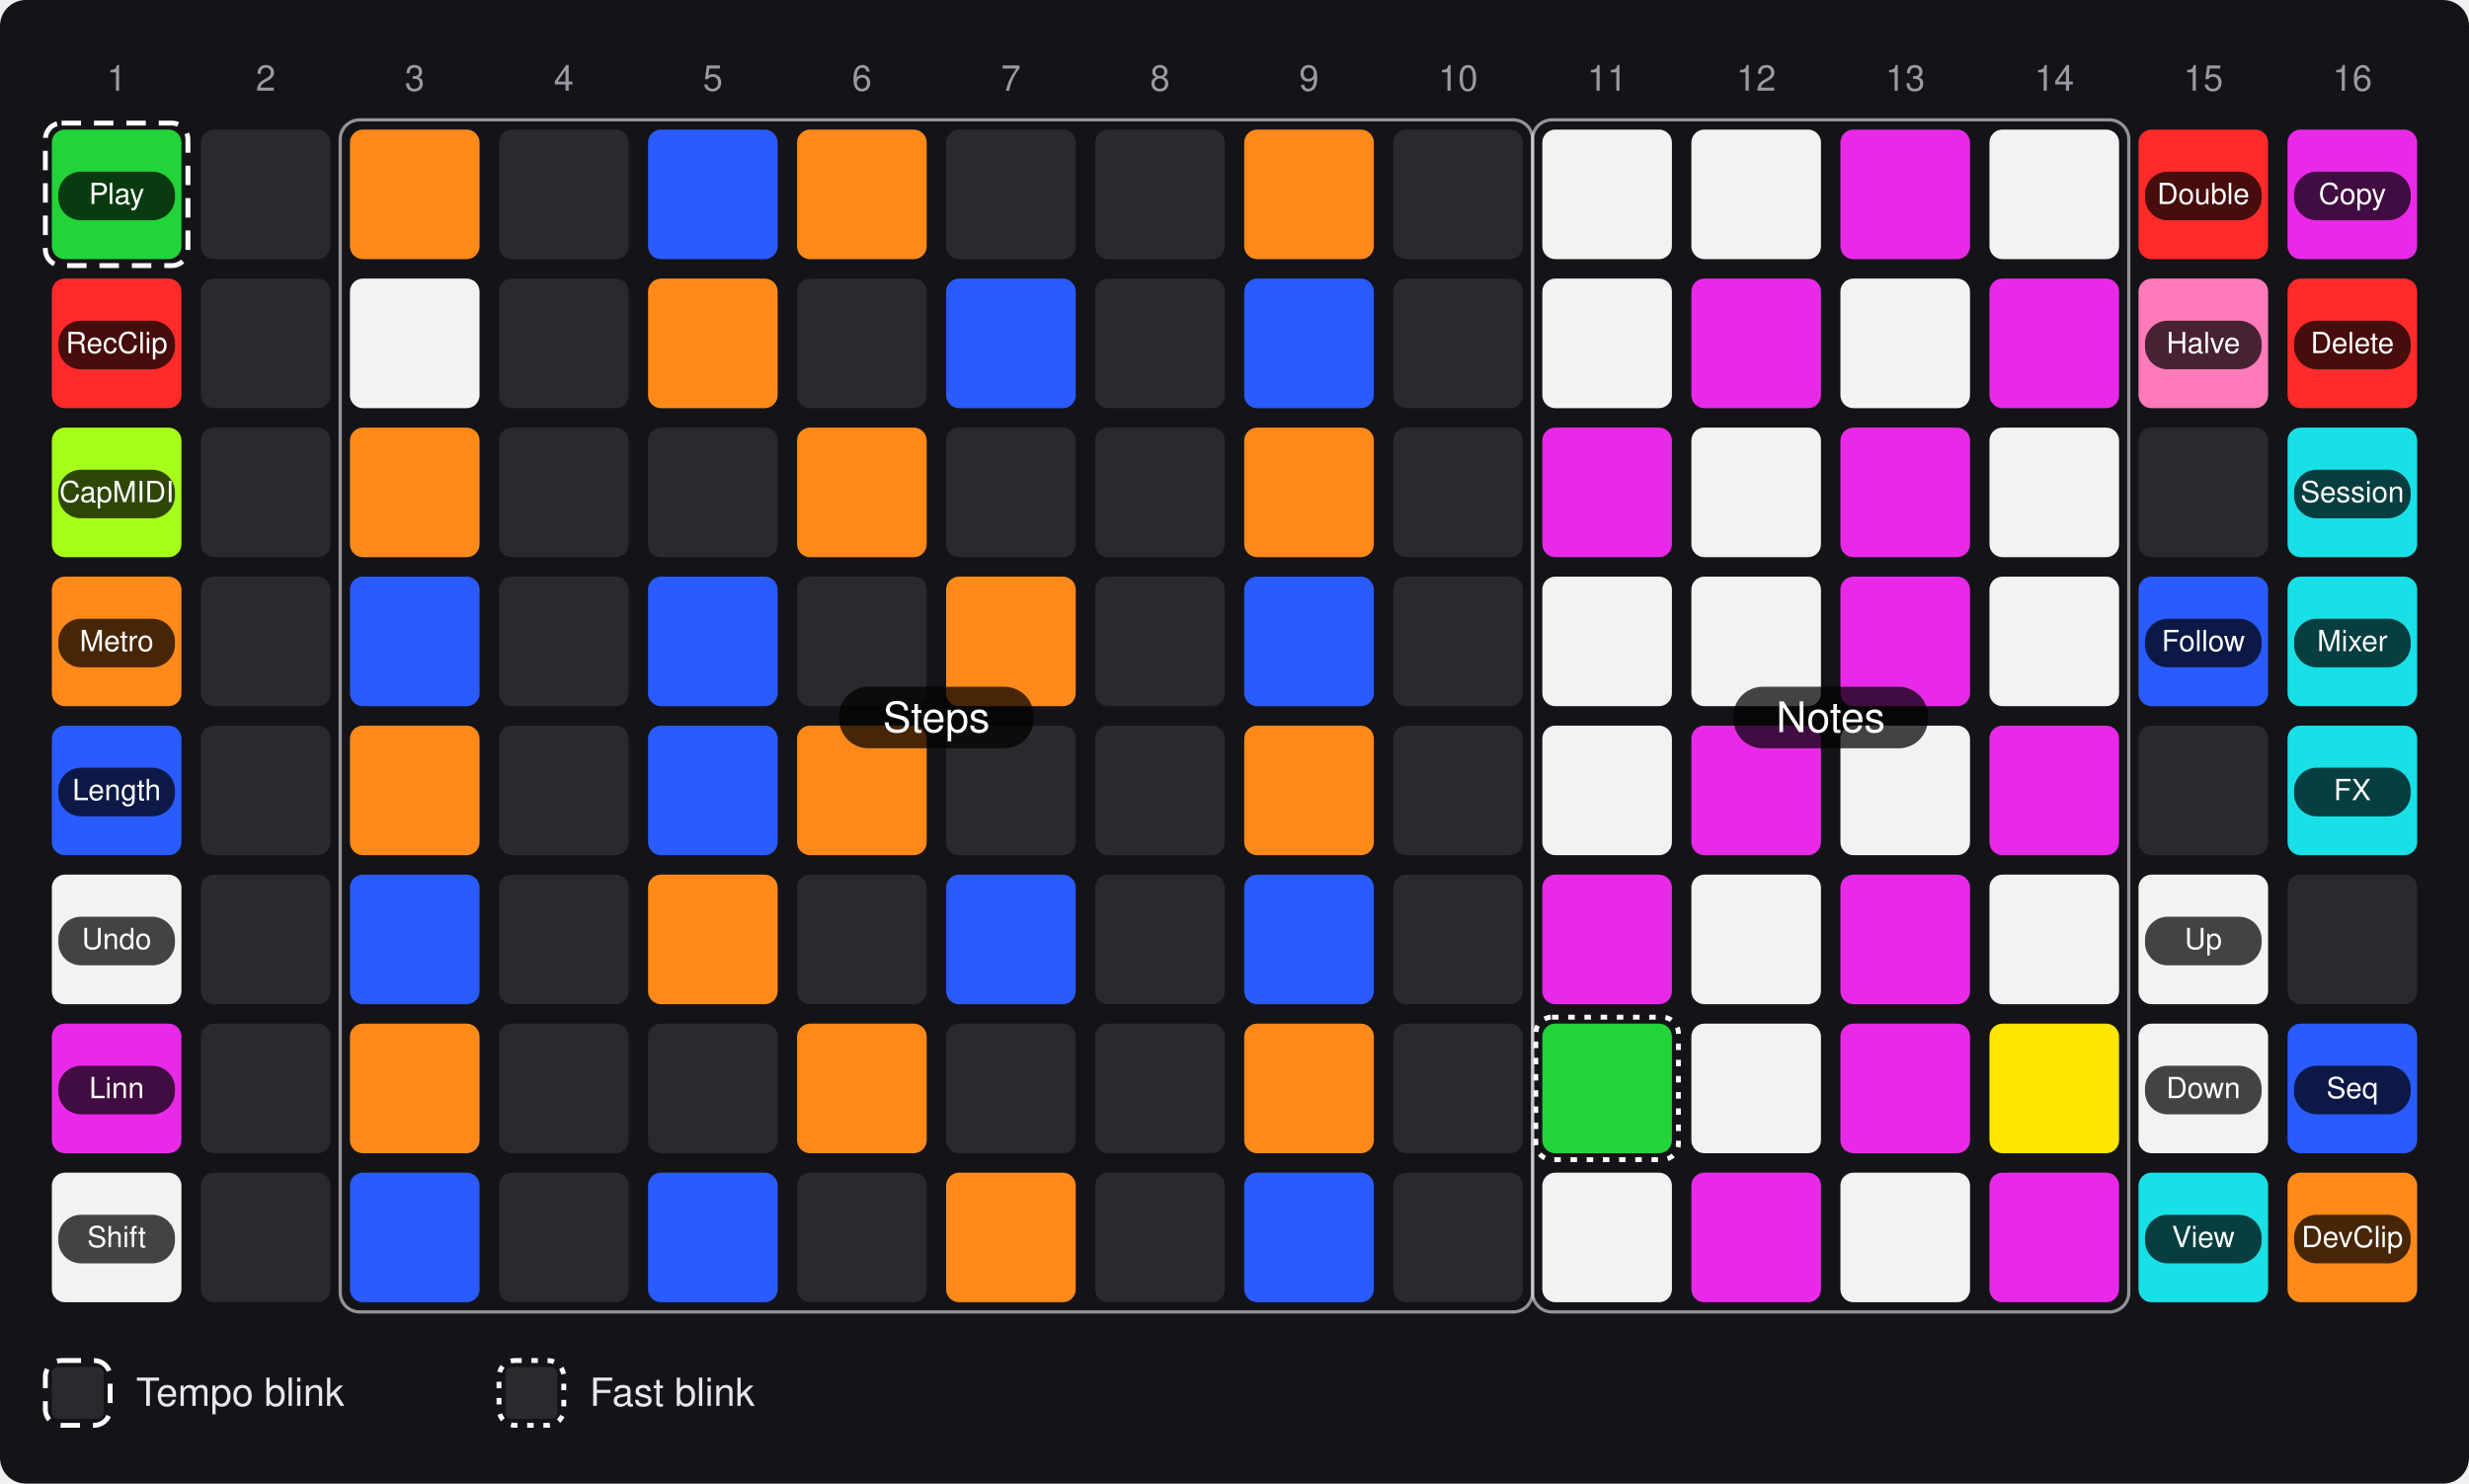
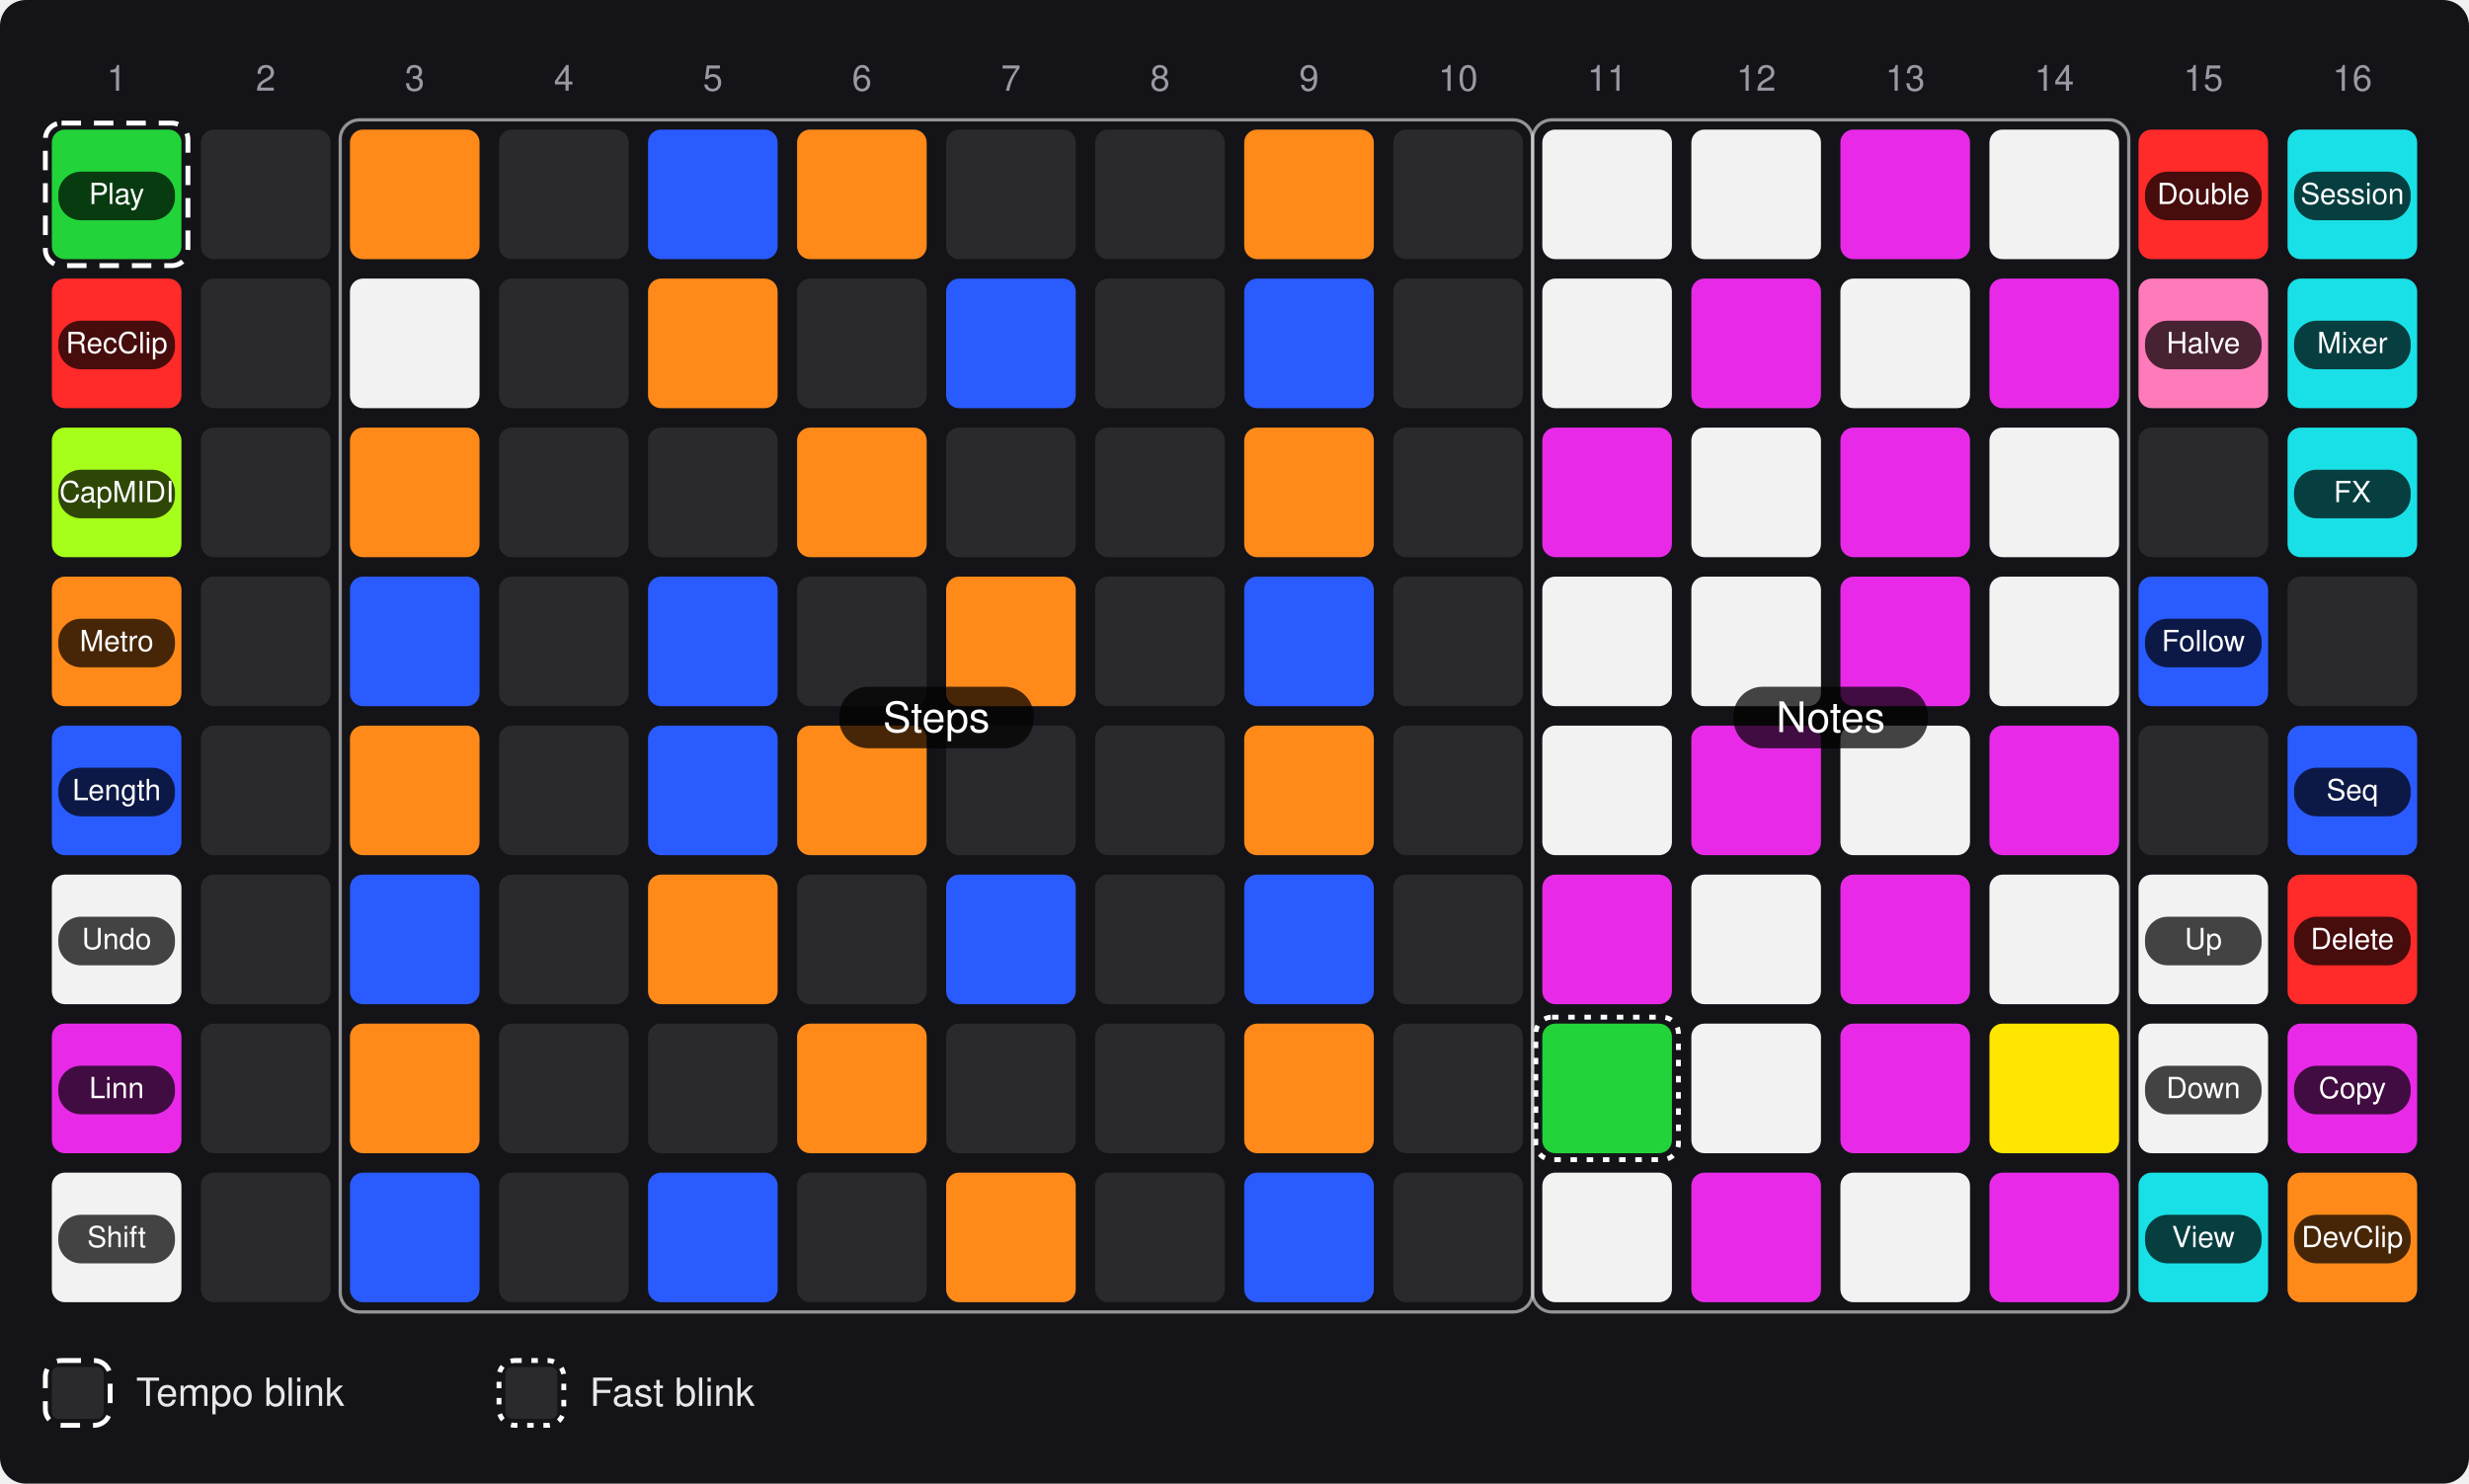
<svg xmlns="http://www.w3.org/2000/svg" width="762" height="458" viewBox="0 0 762 458" font-family="Helvetica, Arial, sans-serif">
  <rect x="0" y="0" width="762" height="458" rx="8" fill="#141418" />
  <text x="36" y="28" font-size="11" fill="#9a9aa4" text-anchor="middle">1</text>
  <text x="82" y="28" font-size="11" fill="#9a9aa4" text-anchor="middle">2</text>
  <text x="128" y="28" font-size="11" fill="#9a9aa4" text-anchor="middle">3</text>
  <text x="174" y="28" font-size="11" fill="#9a9aa4" text-anchor="middle">4</text>
  <text x="220" y="28" font-size="11" fill="#9a9aa4" text-anchor="middle">5</text>
  <text x="266" y="28" font-size="11" fill="#9a9aa4" text-anchor="middle">6</text>
  <text x="312" y="28" font-size="11" fill="#9a9aa4" text-anchor="middle">7</text>
  <text x="358" y="28" font-size="11" fill="#9a9aa4" text-anchor="middle">8</text>
  <text x="404" y="28" font-size="11" fill="#9a9aa4" text-anchor="middle">9</text>
  <text x="450" y="28" font-size="11" fill="#9a9aa4" text-anchor="middle">10</text>
  <text x="496" y="28" font-size="11" fill="#9a9aa4" text-anchor="middle">11</text>
  <text x="542" y="28" font-size="11" fill="#9a9aa4" text-anchor="middle">12</text>
  <text x="588" y="28" font-size="11" fill="#9a9aa4" text-anchor="middle">13</text>
  <text x="634" y="28" font-size="11" fill="#9a9aa4" text-anchor="middle">14</text>
  <text x="680" y="28" font-size="11" fill="#9a9aa4" text-anchor="middle">15</text>
  <text x="726" y="28" font-size="11" fill="#9a9aa4" text-anchor="middle">16</text>
  <rect x="16" y="40" width="40" height="40" rx="4" fill="#22d43a" />
  <rect x="14" y="38" width="44" height="44" rx="5" fill="none" stroke="#ffffff" stroke-width="1.5" stroke-dasharray="6 4" />
  <rect x="16" y="86" width="40" height="40" rx="4" fill="#ff2a2a" />
  <rect x="16" y="132" width="40" height="40" rx="4" fill="#a6ff1a" />
  <rect x="16" y="178" width="40" height="40" rx="4" fill="#ff8a1a" />
  <rect x="16" y="224" width="40" height="40" rx="4" fill="#2a5bff" />
  <rect x="16" y="270" width="40" height="40" rx="4" fill="#f2f2f2" />
  <rect x="16" y="316" width="40" height="40" rx="4" fill="#e82ae8" />
  <rect x="16" y="362" width="40" height="40" rx="4" fill="#f2f2f2" />
  <rect x="62" y="40" width="40" height="40" rx="4" fill="#2a2a2e" />
  <rect x="62" y="86" width="40" height="40" rx="4" fill="#2a2a2e" />
  <rect x="62" y="132" width="40" height="40" rx="4" fill="#2a2a2e" />
  <rect x="62" y="178" width="40" height="40" rx="4" fill="#2a2a2e" />
  <rect x="62" y="224" width="40" height="40" rx="4" fill="#2a2a2e" />
  <rect x="62" y="270" width="40" height="40" rx="4" fill="#2a2a2e" />
  <rect x="62" y="316" width="40" height="40" rx="4" fill="#2a2a2e" />
  <rect x="62" y="362" width="40" height="40" rx="4" fill="#2a2a2e" />
  <rect x="108" y="40" width="40" height="40" rx="4" fill="#ff8a1a" />
  <rect x="108" y="86" width="40" height="40" rx="4" fill="#f2f2f2" />
  <rect x="108" y="132" width="40" height="40" rx="4" fill="#ff8a1a" />
  <rect x="108" y="178" width="40" height="40" rx="4" fill="#2a5bff" />
  <rect x="108" y="224" width="40" height="40" rx="4" fill="#ff8a1a" />
  <rect x="108" y="270" width="40" height="40" rx="4" fill="#2a5bff" />
  <rect x="108" y="316" width="40" height="40" rx="4" fill="#ff8a1a" />
  <rect x="108" y="362" width="40" height="40" rx="4" fill="#2a5bff" />
  <rect x="154" y="40" width="40" height="40" rx="4" fill="#2a2a2e" />
  <rect x="154" y="86" width="40" height="40" rx="4" fill="#2a2a2e" />
  <rect x="154" y="132" width="40" height="40" rx="4" fill="#2a2a2e" />
  <rect x="154" y="178" width="40" height="40" rx="4" fill="#2a2a2e" />
  <rect x="154" y="224" width="40" height="40" rx="4" fill="#2a2a2e" />
  <rect x="154" y="270" width="40" height="40" rx="4" fill="#2a2a2e" />
  <rect x="154" y="316" width="40" height="40" rx="4" fill="#2a2a2e" />
  <rect x="154" y="362" width="40" height="40" rx="4" fill="#2a2a2e" />
  <rect x="200" y="40" width="40" height="40" rx="4" fill="#2a5bff" />
  <rect x="200" y="86" width="40" height="40" rx="4" fill="#ff8a1a" />
  <rect x="200" y="132" width="40" height="40" rx="4" fill="#2a2a2e" />
  <rect x="200" y="178" width="40" height="40" rx="4" fill="#2a5bff" />
  <rect x="200" y="224" width="40" height="40" rx="4" fill="#2a5bff" />
  <rect x="200" y="270" width="40" height="40" rx="4" fill="#ff8a1a" />
  <rect x="200" y="316" width="40" height="40" rx="4" fill="#2a2a2e" />
  <rect x="200" y="362" width="40" height="40" rx="4" fill="#2a5bff" />
  <rect x="246" y="40" width="40" height="40" rx="4" fill="#ff8a1a" />
  <rect x="246" y="86" width="40" height="40" rx="4" fill="#2a2a2e" />
  <rect x="246" y="132" width="40" height="40" rx="4" fill="#ff8a1a" />
  <rect x="246" y="178" width="40" height="40" rx="4" fill="#2a2a2e" />
  <rect x="246" y="224" width="40" height="40" rx="4" fill="#ff8a1a" />
  <rect x="246" y="270" width="40" height="40" rx="4" fill="#2a2a2e" />
  <rect x="246" y="316" width="40" height="40" rx="4" fill="#ff8a1a" />
  <rect x="246" y="362" width="40" height="40" rx="4" fill="#2a2a2e" />
  <rect x="292" y="40" width="40" height="40" rx="4" fill="#2a2a2e" />
  <rect x="292" y="86" width="40" height="40" rx="4" fill="#2a5bff" />
  <rect x="292" y="132" width="40" height="40" rx="4" fill="#2a2a2e" />
  <rect x="292" y="178" width="40" height="40" rx="4" fill="#ff8a1a" />
  <rect x="292" y="224" width="40" height="40" rx="4" fill="#2a2a2e" />
  <rect x="292" y="270" width="40" height="40" rx="4" fill="#2a5bff" />
  <rect x="292" y="316" width="40" height="40" rx="4" fill="#2a2a2e" />
  <rect x="292" y="362" width="40" height="40" rx="4" fill="#ff8a1a" />
  <rect x="338" y="40" width="40" height="40" rx="4" fill="#2a2a2e" />
  <rect x="338" y="86" width="40" height="40" rx="4" fill="#2a2a2e" />
  <rect x="338" y="132" width="40" height="40" rx="4" fill="#2a2a2e" />
  <rect x="338" y="178" width="40" height="40" rx="4" fill="#2a2a2e" />
  <rect x="338" y="224" width="40" height="40" rx="4" fill="#2a2a2e" />
  <rect x="338" y="270" width="40" height="40" rx="4" fill="#2a2a2e" />
  <rect x="338" y="316" width="40" height="40" rx="4" fill="#2a2a2e" />
  <rect x="338" y="362" width="40" height="40" rx="4" fill="#2a2a2e" />
  <rect x="384" y="40" width="40" height="40" rx="4" fill="#ff8a1a" />
  <rect x="384" y="86" width="40" height="40" rx="4" fill="#2a5bff" />
  <rect x="384" y="132" width="40" height="40" rx="4" fill="#ff8a1a" />
  <rect x="384" y="178" width="40" height="40" rx="4" fill="#2a5bff" />
  <rect x="384" y="224" width="40" height="40" rx="4" fill="#ff8a1a" />
  <rect x="384" y="270" width="40" height="40" rx="4" fill="#2a5bff" />
  <rect x="384" y="316" width="40" height="40" rx="4" fill="#ff8a1a" />
  <rect x="384" y="362" width="40" height="40" rx="4" fill="#2a5bff" />
  <rect x="430" y="40" width="40" height="40" rx="4" fill="#2a2a2e" />
  <rect x="430" y="86" width="40" height="40" rx="4" fill="#2a2a2e" />
  <rect x="430" y="132" width="40" height="40" rx="4" fill="#2a2a2e" />
  <rect x="430" y="178" width="40" height="40" rx="4" fill="#2a2a2e" />
  <rect x="430" y="224" width="40" height="40" rx="4" fill="#2a2a2e" />
  <rect x="430" y="270" width="40" height="40" rx="4" fill="#2a2a2e" />
  <rect x="430" y="316" width="40" height="40" rx="4" fill="#2a2a2e" />
  <rect x="430" y="362" width="40" height="40" rx="4" fill="#2a2a2e" />
  <rect x="476" y="40" width="40" height="40" rx="4" fill="#f2f2f2" />
  <rect x="476" y="86" width="40" height="40" rx="4" fill="#f2f2f2" />
  <rect x="476" y="132" width="40" height="40" rx="4" fill="#e82ae8" />
  <rect x="476" y="178" width="40" height="40" rx="4" fill="#f2f2f2" />
  <rect x="476" y="224" width="40" height="40" rx="4" fill="#f2f2f2" />
  <rect x="476" y="270" width="40" height="40" rx="4" fill="#e82ae8" />
  <rect x="476" y="316" width="40" height="40" rx="4" fill="#22d43a" />
  <rect x="474" y="314" width="44" height="44" rx="5" fill="none" stroke="#ffffff" stroke-width="1.5" stroke-dasharray="2 3" />
  <rect x="476" y="362" width="40" height="40" rx="4" fill="#f2f2f2" />
  <rect x="522" y="40" width="40" height="40" rx="4" fill="#f2f2f2" />
  <rect x="522" y="86" width="40" height="40" rx="4" fill="#e82ae8" />
  <rect x="522" y="132" width="40" height="40" rx="4" fill="#f2f2f2" />
  <rect x="522" y="178" width="40" height="40" rx="4" fill="#f2f2f2" />
  <rect x="522" y="224" width="40" height="40" rx="4" fill="#e82ae8" />
  <rect x="522" y="270" width="40" height="40" rx="4" fill="#f2f2f2" />
  <rect x="522" y="316" width="40" height="40" rx="4" fill="#f2f2f2" />
  <rect x="522" y="362" width="40" height="40" rx="4" fill="#e82ae8" />
  <rect x="568" y="40" width="40" height="40" rx="4" fill="#e82ae8" />
  <rect x="568" y="86" width="40" height="40" rx="4" fill="#f2f2f2" />
  <rect x="568" y="132" width="40" height="40" rx="4" fill="#e82ae8" />
  <rect x="568" y="178" width="40" height="40" rx="4" fill="#e82ae8" />
  <rect x="568" y="224" width="40" height="40" rx="4" fill="#f2f2f2" />
  <rect x="568" y="270" width="40" height="40" rx="4" fill="#e82ae8" />
  <rect x="568" y="316" width="40" height="40" rx="4" fill="#e82ae8" />
  <rect x="568" y="362" width="40" height="40" rx="4" fill="#f2f2f2" />
  <rect x="614" y="40" width="40" height="40" rx="4" fill="#f2f2f2" />
  <rect x="614" y="86" width="40" height="40" rx="4" fill="#e82ae8" />
  <rect x="614" y="132" width="40" height="40" rx="4" fill="#f2f2f2" />
  <rect x="614" y="178" width="40" height="40" rx="4" fill="#f2f2f2" />
  <rect x="614" y="224" width="40" height="40" rx="4" fill="#e82ae8" />
  <rect x="614" y="270" width="40" height="40" rx="4" fill="#f2f2f2" />
  <rect x="614" y="316" width="40" height="40" rx="4" fill="#ffe600" />
  <rect x="614" y="362" width="40" height="40" rx="4" fill="#e82ae8" />
  <rect x="660" y="40" width="40" height="40" rx="4" fill="#ff2a2a" />
  <rect x="660" y="86" width="40" height="40" rx="4" fill="#ff7ab8" />
  <rect x="660" y="132" width="40" height="40" rx="4" fill="#2a2a2e" />
  <rect x="660" y="178" width="40" height="40" rx="4" fill="#2a5bff" />
  <rect x="660" y="224" width="40" height="40" rx="4" fill="#2a2a2e" />
  <rect x="660" y="270" width="40" height="40" rx="4" fill="#f2f2f2" />
  <rect x="660" y="316" width="40" height="40" rx="4" fill="#f2f2f2" />
  <rect x="660" y="362" width="40" height="40" rx="4" fill="#19e0e6" />
-   <rect x="706" y="40" width="40" height="40" rx="4" fill="#e82ae8" />
-   <rect x="706" y="86" width="40" height="40" rx="4" fill="#ff2a2a" />
+   <rect x="706" y="40" width="40" height="40" rx="4" fill="#19e0e6" />
+   <rect x="706" y="86" width="40" height="40" rx="4" fill="#19e0e6" />
  <rect x="706" y="132" width="40" height="40" rx="4" fill="#19e0e6" />
-   <rect x="706" y="178" width="40" height="40" rx="4" fill="#19e0e6" />
-   <rect x="706" y="224" width="40" height="40" rx="4" fill="#19e0e6" />
-   <rect x="706" y="270" width="40" height="40" rx="4" fill="#2a2a2e" />
-   <rect x="706" y="316" width="40" height="40" rx="4" fill="#2a5bff" />
+   <rect x="706" y="178" width="40" height="40" rx="4" fill="#2a2a2e" />
+   <rect x="706" y="224" width="40" height="40" rx="4" fill="#2a5bff" />
+   <rect x="706" y="270" width="40" height="40" rx="4" fill="#ff2a2a" />
+   <rect x="706" y="316" width="40" height="40" rx="4" fill="#e82ae8" />
  <rect x="706" y="362" width="40" height="40" rx="4" fill="#ff8a1a" />
  <rect x="18" y="53" width="36" height="15" rx="7" fill="#000000" fill-opacity="0.72" />
  <text x="36" y="63" font-size="9" fill="#ffffff" text-anchor="middle">Play</text>
  <rect x="18" y="99" width="36" height="15" rx="7" fill="#000000" fill-opacity="0.72" />
  <text x="36" y="109" font-size="9" fill="#ffffff" text-anchor="middle">RecClip</text>
  <rect x="18" y="145" width="36" height="15" rx="7" fill="#000000" fill-opacity="0.72" />
  <text x="36" y="155" font-size="9" fill="#ffffff" text-anchor="middle">CapMIDI</text>
  <rect x="18" y="191" width="36" height="15" rx="7" fill="#000000" fill-opacity="0.72" />
  <text x="36" y="201" font-size="9" fill="#ffffff" text-anchor="middle">Metro</text>
  <rect x="18" y="237" width="36" height="15" rx="7" fill="#000000" fill-opacity="0.72" />
  <text x="36" y="247" font-size="9" fill="#ffffff" text-anchor="middle">Length</text>
  <rect x="18" y="283" width="36" height="15" rx="7" fill="#000000" fill-opacity="0.72" />
  <text x="36" y="293" font-size="9" fill="#ffffff" text-anchor="middle">Undo</text>
  <rect x="18" y="329" width="36" height="15" rx="7" fill="#000000" fill-opacity="0.72" />
  <text x="36" y="339" font-size="9" fill="#ffffff" text-anchor="middle">Linn</text>
  <rect x="18" y="375" width="36" height="15" rx="7" fill="#000000" fill-opacity="0.72" />
  <text x="36" y="385" font-size="9" fill="#ffffff" text-anchor="middle">Shift</text>
  <rect x="662" y="53" width="36" height="15" rx="7" fill="#000000" fill-opacity="0.72" />
  <text x="680" y="63" font-size="9" fill="#ffffff" text-anchor="middle">Double</text>
  <rect x="662" y="99" width="36" height="15" rx="7" fill="#000000" fill-opacity="0.72" />
  <text x="680" y="109" font-size="9" fill="#ffffff" text-anchor="middle">Halve</text>
  <rect x="662" y="191" width="36" height="15" rx="7" fill="#000000" fill-opacity="0.72" />
  <text x="680" y="201" font-size="9" fill="#ffffff" text-anchor="middle">Follow</text>
  <rect x="662" y="283" width="36" height="15" rx="7" fill="#000000" fill-opacity="0.72" />
  <text x="680" y="293" font-size="9" fill="#ffffff" text-anchor="middle">Up</text>
  <rect x="662" y="329" width="36" height="15" rx="7" fill="#000000" fill-opacity="0.72" />
  <text x="680" y="339" font-size="9" fill="#ffffff" text-anchor="middle">Down</text>
  <rect x="662" y="375" width="36" height="15" rx="7" fill="#000000" fill-opacity="0.72" />
  <text x="680" y="385" font-size="9" fill="#ffffff" text-anchor="middle">View</text>
  <rect x="708" y="53" width="36" height="15" rx="7" fill="#000000" fill-opacity="0.72" />
-   <text x="726" y="63" font-size="9" fill="#ffffff" text-anchor="middle">Copy</text>
+   <text x="726" y="63" font-size="9" fill="#ffffff" text-anchor="middle">Session</text>
  <rect x="708" y="99" width="36" height="15" rx="7" fill="#000000" fill-opacity="0.72" />
-   <text x="726" y="109" font-size="9" fill="#ffffff" text-anchor="middle">Delete</text>
+   <text x="726" y="109" font-size="9" fill="#ffffff" text-anchor="middle">Mixer</text>
  <rect x="708" y="145" width="36" height="15" rx="7" fill="#000000" fill-opacity="0.72" />
-   <text x="726" y="155" font-size="9" fill="#ffffff" text-anchor="middle">Session</text>
-   <rect x="708" y="191" width="36" height="15" rx="7" fill="#000000" fill-opacity="0.72" />
-   <text x="726" y="201" font-size="9" fill="#ffffff" text-anchor="middle">Mixer</text>
+   <text x="726" y="155" font-size="9" fill="#ffffff" text-anchor="middle">FX</text>
  <rect x="708" y="237" width="36" height="15" rx="7" fill="#000000" fill-opacity="0.72" />
-   <text x="726" y="247" font-size="9" fill="#ffffff" text-anchor="middle">FX</text>
+   <text x="726" y="247" font-size="9" fill="#ffffff" text-anchor="middle">Seq</text>
+   <rect x="708" y="283" width="36" height="15" rx="7" fill="#000000" fill-opacity="0.72" />
+   <text x="726" y="293" font-size="9" fill="#ffffff" text-anchor="middle">Delete</text>
  <rect x="708" y="329" width="36" height="15" rx="7" fill="#000000" fill-opacity="0.72" />
-   <text x="726" y="339" font-size="9" fill="#ffffff" text-anchor="middle">Seq</text>
+   <text x="726" y="339" font-size="9" fill="#ffffff" text-anchor="middle">Copy</text>
  <rect x="708" y="375" width="36" height="15" rx="7" fill="#000000" fill-opacity="0.72" />
  <text x="726" y="385" font-size="9" fill="#ffffff" text-anchor="middle">DevClip</text>
  <rect x="105" y="37" width="368" height="368" rx="6" fill="none" stroke="#e8e8ec" stroke-width="1" stroke-opacity="0.6" />
  <rect x="259" y="212" width="60" height="19" rx="9" fill="#000000" fill-opacity="0.72" />
  <text x="289" y="226" font-size="13" fill="#ffffff" text-anchor="middle">Steps</text>
  <rect x="473" y="37" width="184" height="368" rx="6" fill="none" stroke="#e8e8ec" stroke-width="1" stroke-opacity="0.6" />
  <rect x="535" y="212" width="60" height="19" rx="9" fill="#000000" fill-opacity="0.72" />
  <text x="565" y="226" font-size="13" fill="#ffffff" text-anchor="middle">Notes</text>
  <rect x="16" y="422" width="16" height="16" rx="2" fill="#2a2a2e" />
  <rect x="14" y="420" width="20" height="20" rx="5" fill="none" stroke="#ffffff" stroke-width="1.5" stroke-dasharray="6 4" />
  <text x="42" y="434" font-size="12" fill="#e8e8ec">Tempo blink</text>
  <rect x="156" y="422" width="16" height="16" rx="2" fill="#2a2a2e" />
  <rect x="154" y="420" width="20" height="20" rx="5" fill="none" stroke="#ffffff" stroke-width="1.5" stroke-dasharray="2 3" />
  <text x="182" y="434" font-size="12" fill="#e8e8ec">Fast blink</text>
</svg>
